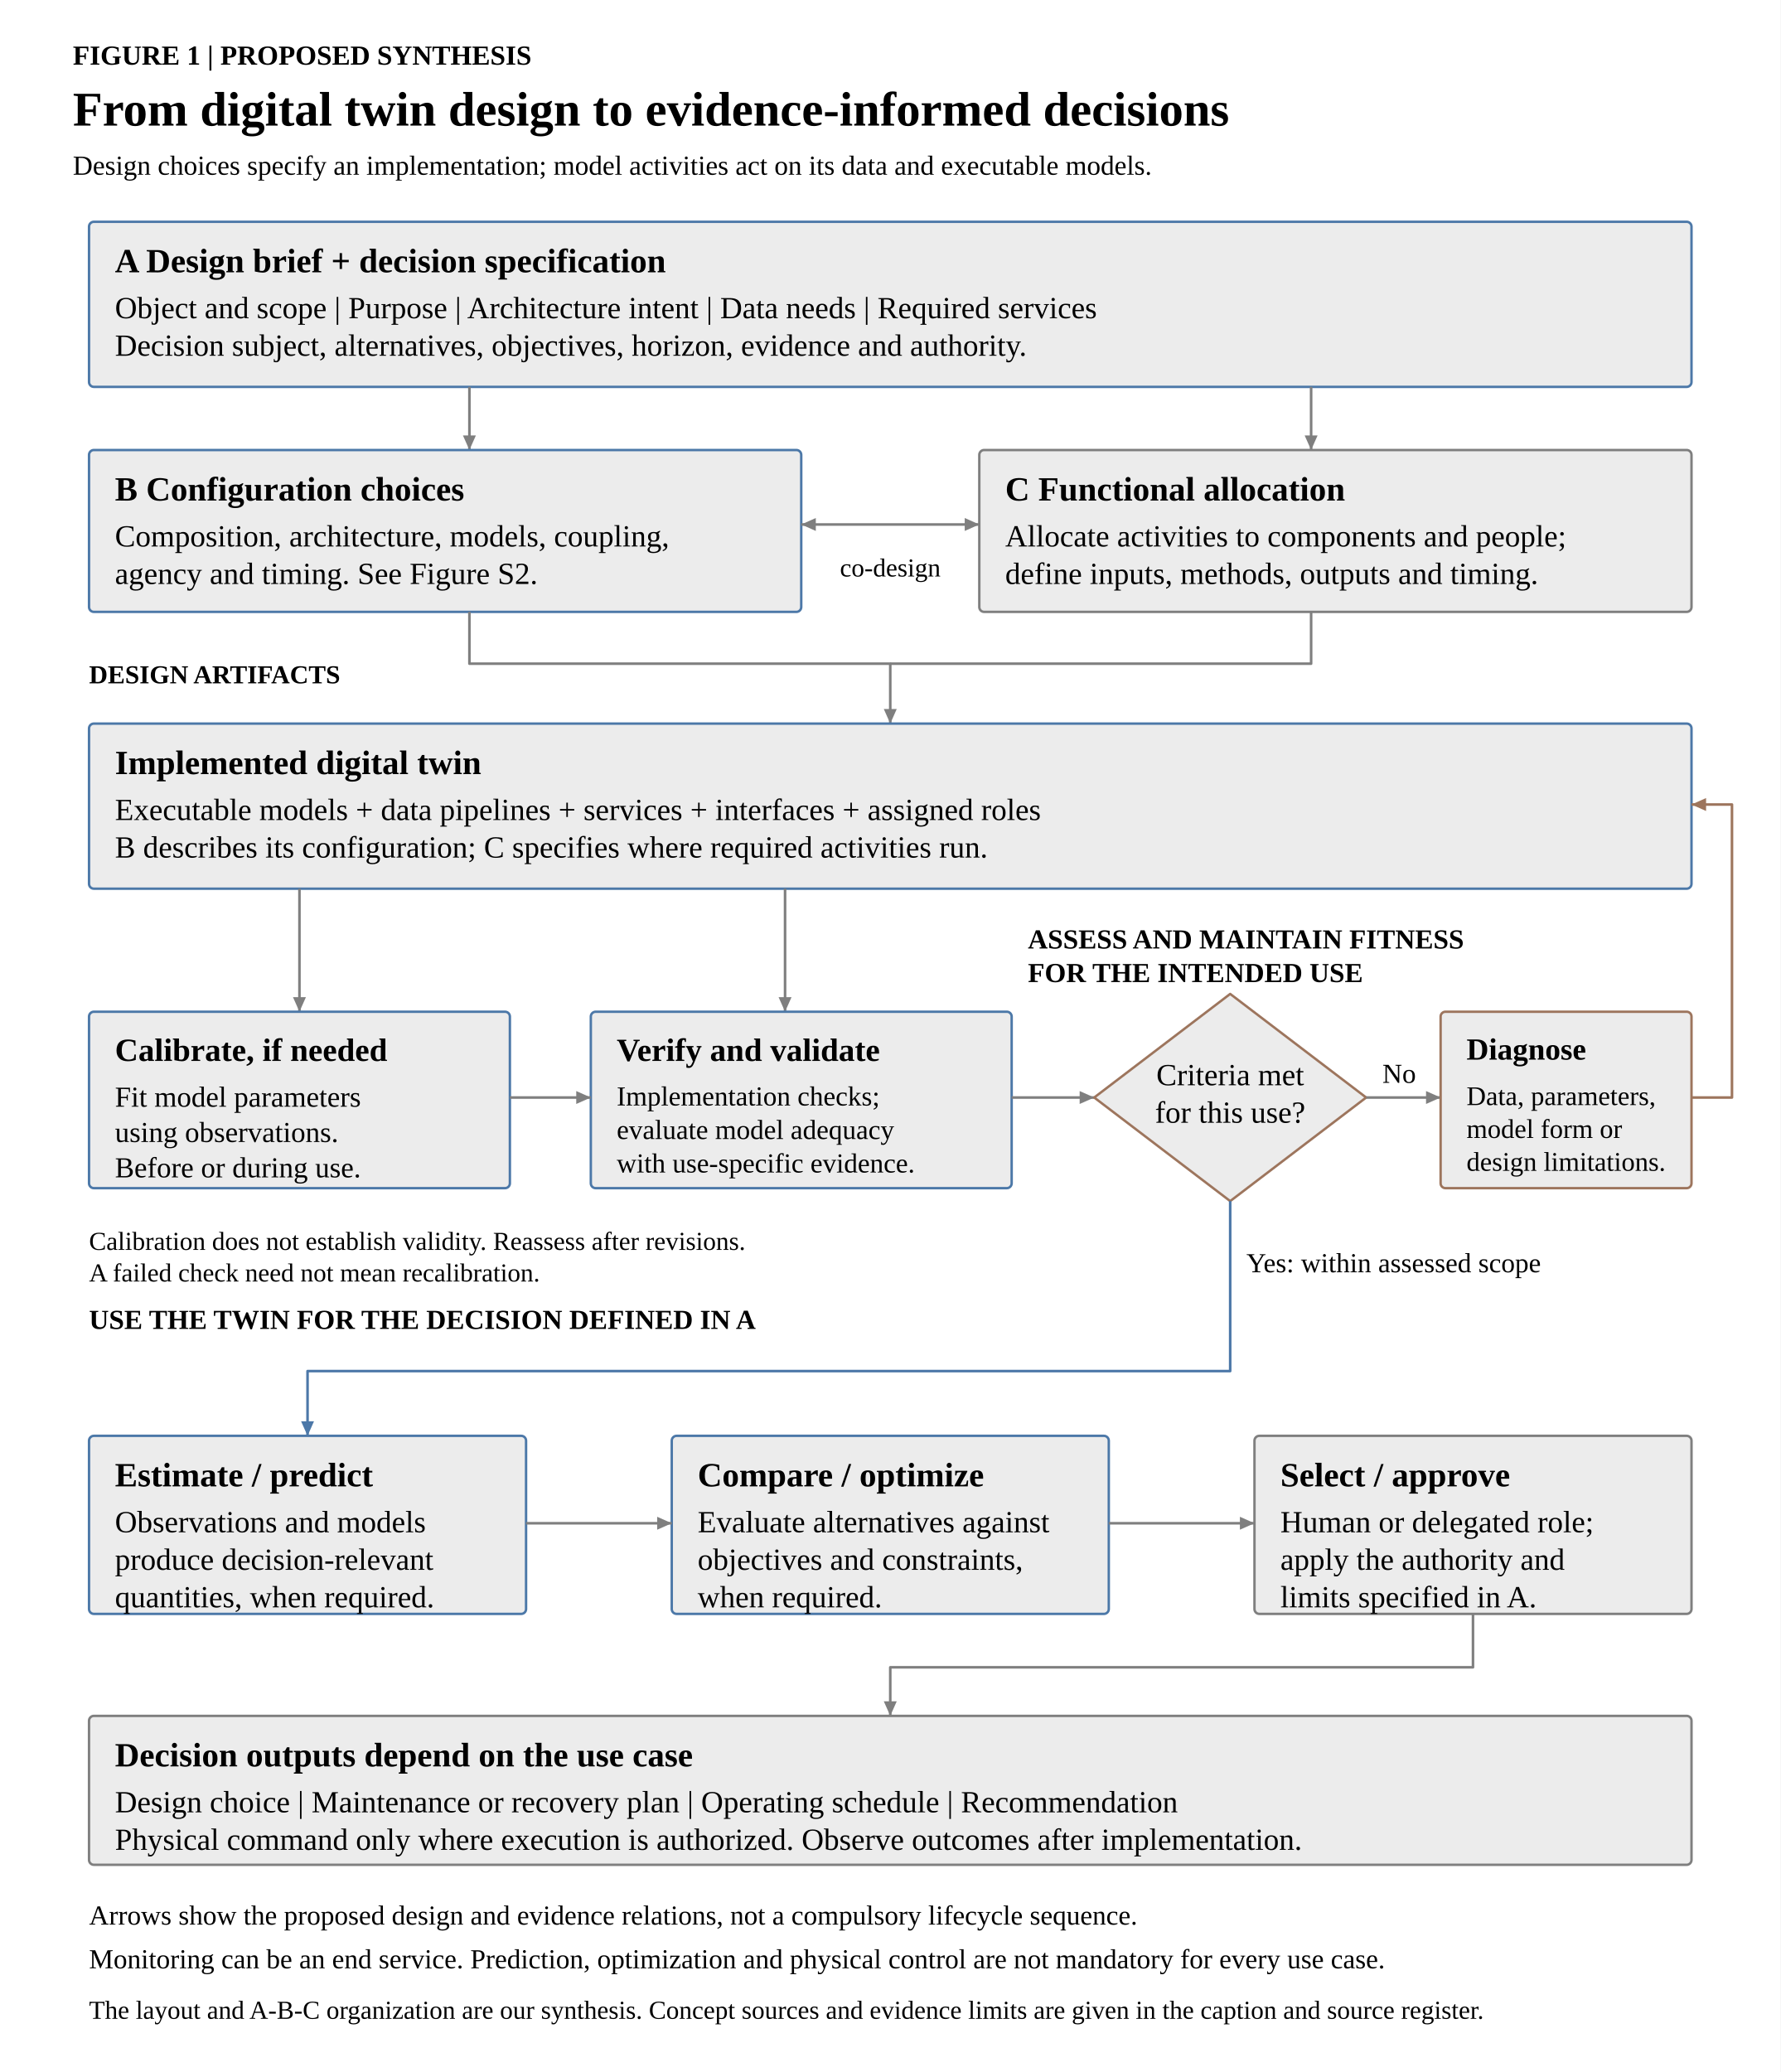
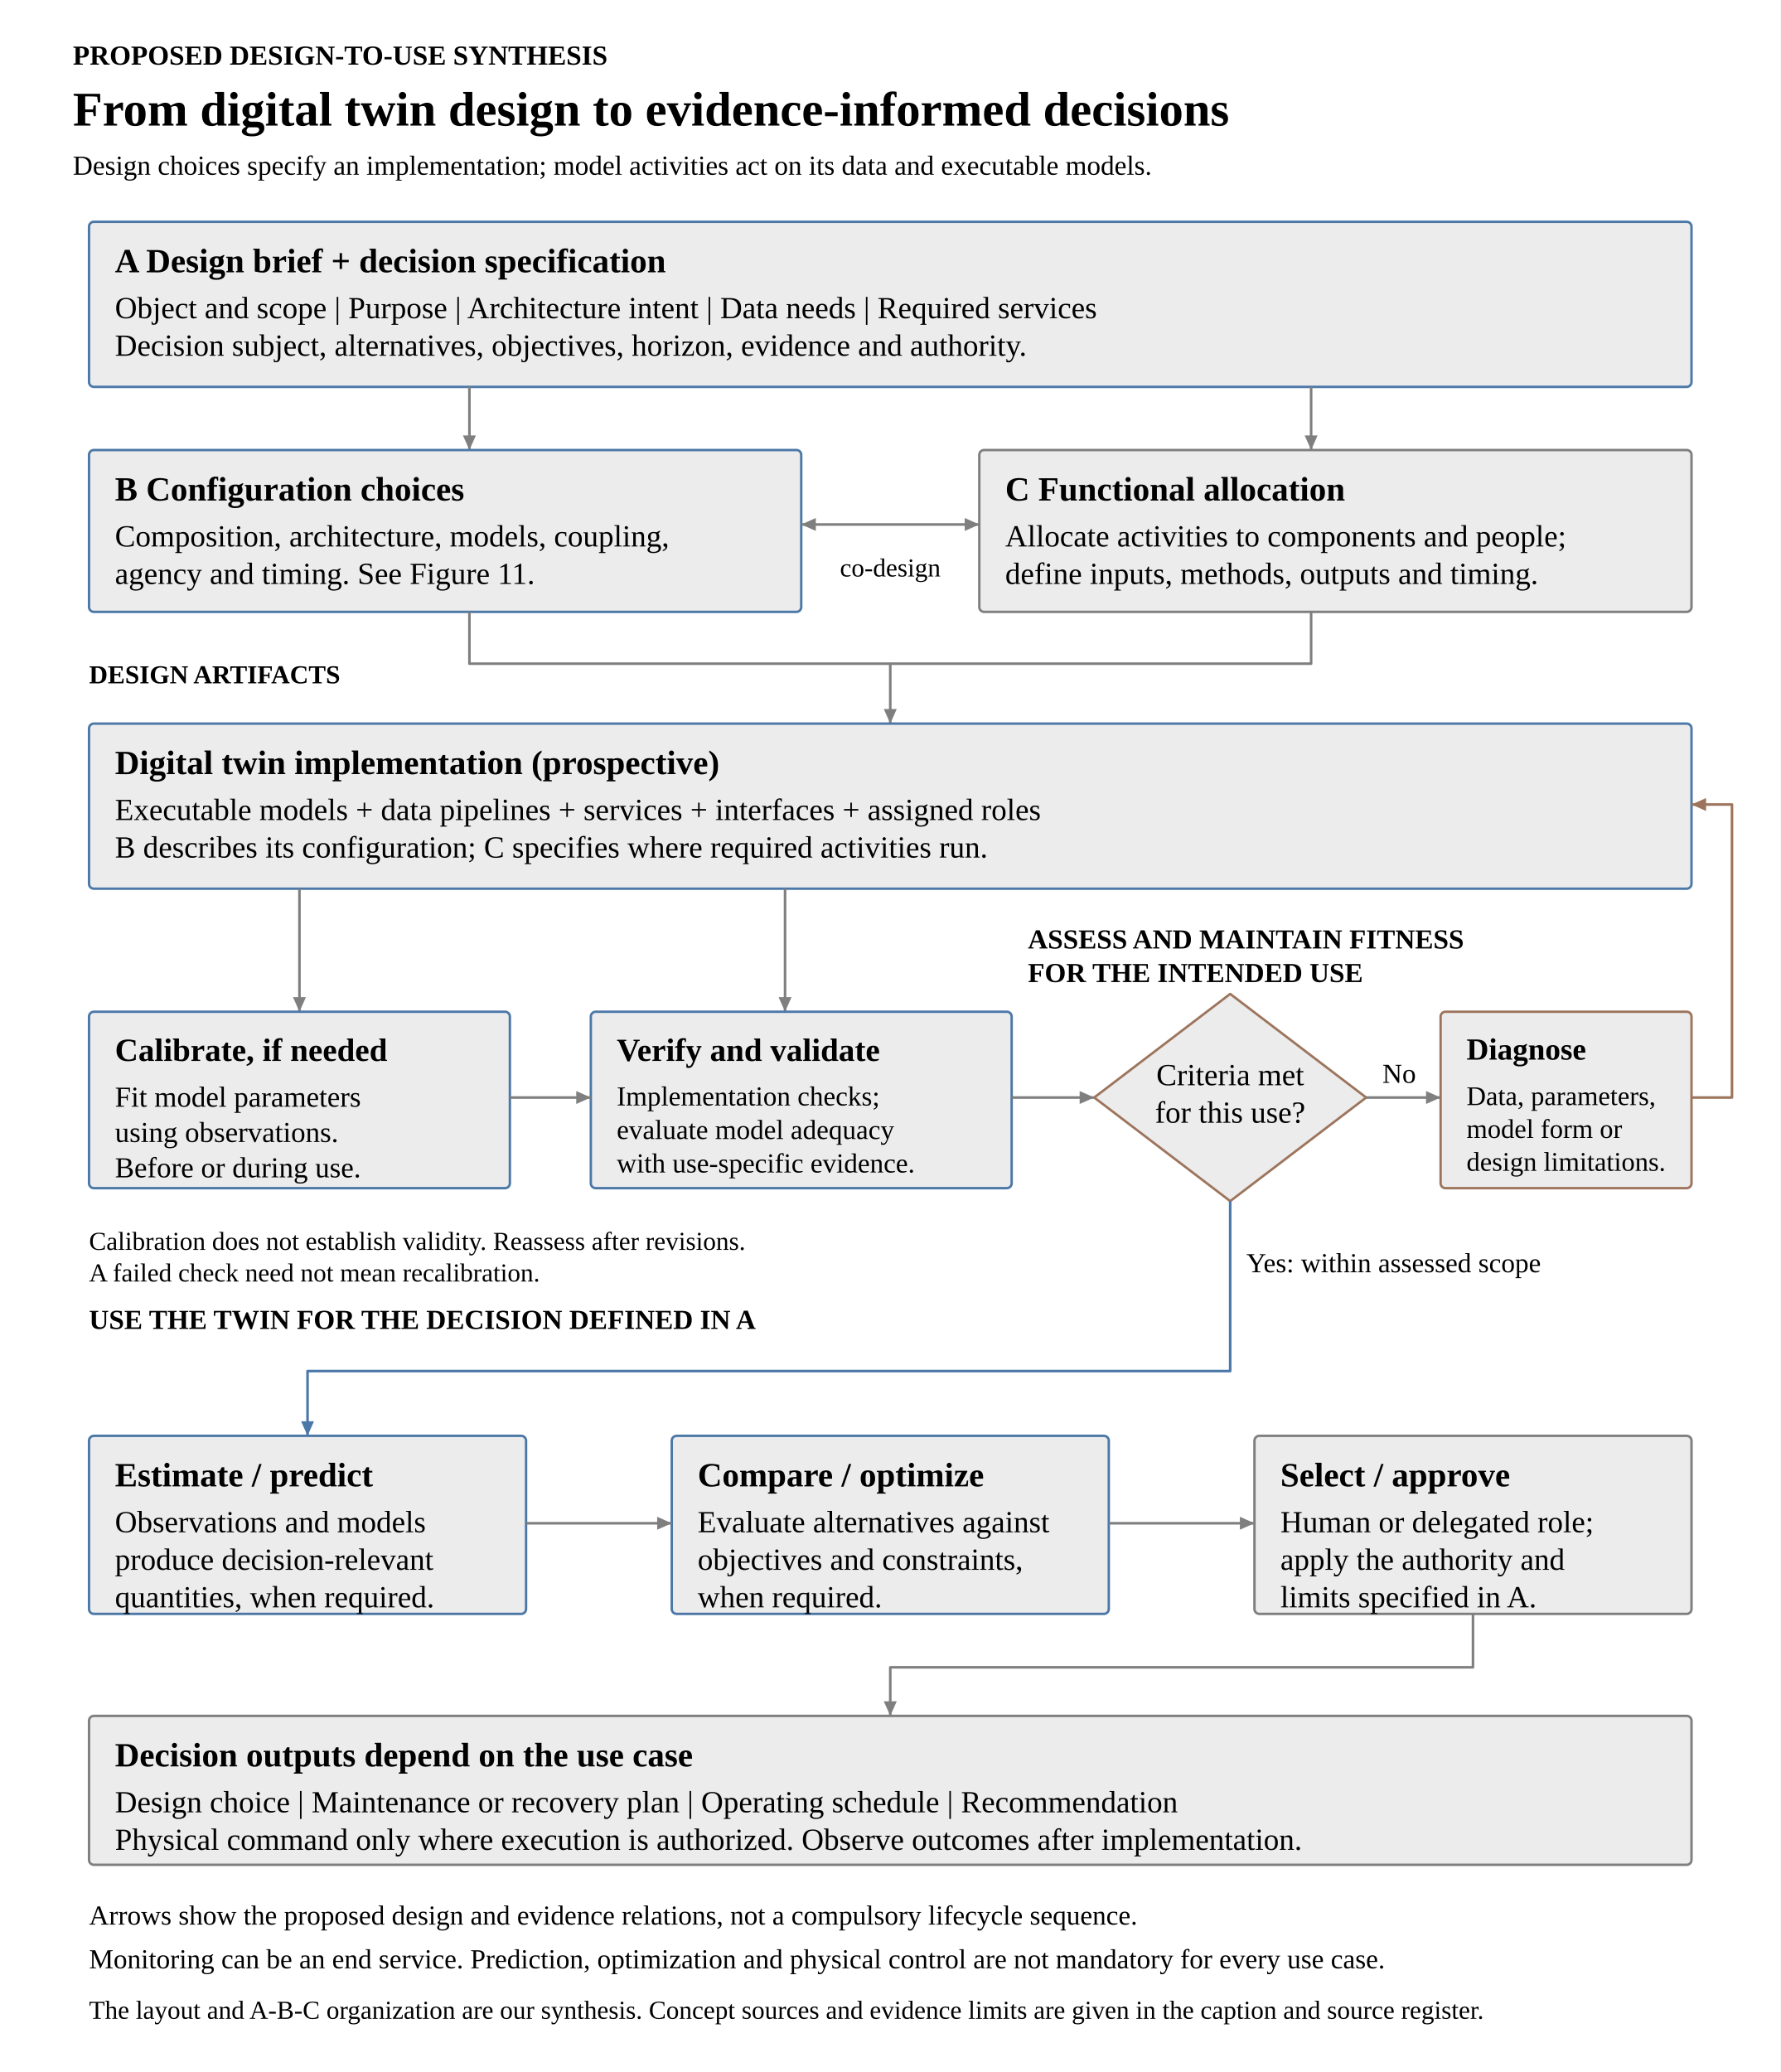
<svg xmlns="http://www.w3.org/2000/svg" width="190mm" height="221.091mm" viewBox="0 0 1100 1280" role="img">
  <rect x="0" y="0" width="1100" height="1280" rx="0" fill="#ffffff" stroke="none" stroke-width="1" />
-   <text x="45" y="39.94" font-family="Times New Roman, Liberation Serif, serif" font-size="17" font-weight="bold" font-style="normal" text-anchor="start" fill="#000000">FIGURE 1  |  PROPOSED SYNTHESIS</text>
+   <text x="45" y="39.94" font-family="Times New Roman, Liberation Serif, serif" font-size="17" font-weight="bold" font-style="normal" text-anchor="start" fill="#000000">PROPOSED DESIGN-TO-USE SYNTHESIS</text>
  <text x="45" y="77.6" font-family="Times New Roman, Liberation Serif, serif" font-size="30" font-weight="bold" font-style="normal" text-anchor="start" fill="#000000">From digital twin design to evidence-informed decisions</text>
  <text x="45" y="107.94" font-family="Times New Roman, Liberation Serif, serif" font-size="17" font-weight="normal" font-style="normal" text-anchor="start" fill="#000000">Design choices specify an implementation; model activities act on its data and executable models.</text>
  <rect x="55" y="137" width="990" height="102" rx="3" fill="#ececec" stroke="#4c78a8" stroke-width="1.5" />
  <text x="71" y="168.22" font-family="Times New Roman, Liberation Serif, serif" font-size="21" font-weight="bold" font-style="normal" text-anchor="start" fill="#000000">A  Design brief + decision specification</text>
  <text x="71" y="196.58" font-family="Times New Roman, Liberation Serif, serif" font-size="19" font-weight="normal" font-style="normal" text-anchor="start" fill="#000000">Object and scope | Purpose | Architecture intent | Data needs | Required services</text>
  <text x="71" y="219.76" font-family="Times New Roman, Liberation Serif, serif" font-size="19" font-weight="normal" font-style="normal" text-anchor="start" fill="#000000">Decision subject, alternatives, objectives, horizon, evidence and authority. </text>
  <polyline points="290,239 290,278" fill="none" stroke="#7f7f7f" stroke-width="1.6" stroke-linejoin="round" />
  <polygon points="290,278 294.0,269.0 286.0,269.0" fill="#7f7f7f" stroke="none" stroke-width="1" stroke-linejoin="round" />
  <polyline points="810,239 810,278" fill="none" stroke="#7f7f7f" stroke-width="1.6" stroke-linejoin="round" />
  <polygon points="810,278 814.0,269.0 806.0,269.0" fill="#7f7f7f" stroke="none" stroke-width="1" stroke-linejoin="round" />
  <rect x="55" y="278" width="440" height="100" rx="3" fill="#ececec" stroke="#4c78a8" stroke-width="1.5" />
  <text x="71" y="309.22" font-family="Times New Roman, Liberation Serif, serif" font-size="21" font-weight="bold" font-style="normal" text-anchor="start" fill="#000000">B  Configuration choices</text>
  <text x="71" y="337.58" font-family="Times New Roman, Liberation Serif, serif" font-size="19" font-weight="normal" font-style="normal" text-anchor="start" fill="#000000">Composition, architecture, models, coupling,</text>
-   <text x="71" y="360.76" font-family="Times New Roman, Liberation Serif, serif" font-size="19" font-weight="normal" font-style="normal" text-anchor="start" fill="#000000">agency and timing. See Figure S2.</text>
+   <text x="71" y="360.76" font-family="Times New Roman, Liberation Serif, serif" font-size="19" font-weight="normal" font-style="normal" text-anchor="start" fill="#000000">agency and timing. See Figure 11.</text>
  <rect x="605" y="278" width="440" height="100" rx="3" fill="#ececec" stroke="#7f7f7f" stroke-width="1.5" />
  <text x="621" y="309.22" font-family="Times New Roman, Liberation Serif, serif" font-size="21" font-weight="bold" font-style="normal" text-anchor="start" fill="#000000">C  Functional allocation</text>
  <text x="621" y="337.58" font-family="Times New Roman, Liberation Serif, serif" font-size="19" font-weight="normal" font-style="normal" text-anchor="start" fill="#000000">Allocate activities to components and people;</text>
  <text x="621" y="360.76" font-family="Times New Roman, Liberation Serif, serif" font-size="19" font-weight="normal" font-style="normal" text-anchor="start" fill="#000000">define inputs, methods, outputs and timing. </text>
  <polyline points="495,324 605,324" fill="none" stroke="#7f7f7f" stroke-width="1.6" stroke-linejoin="round" />
  <polygon points="605,324 596.0,320.0 596.0,328.0" fill="#7f7f7f" stroke="none" stroke-width="1" stroke-linejoin="round" />
  <polygon points="495,324 504.0,328.0 504.0,320.0" fill="#7f7f7f" stroke="none" stroke-width="1" stroke-linejoin="round" />
  <text x="550" y="356.12" font-family="Times New Roman, Liberation Serif, serif" font-size="16" font-weight="normal" font-style="normal" text-anchor="middle" fill="#000000">co-design</text>
  <polyline points="290,378 290,410 550,410 550,447" fill="none" stroke="#7f7f7f" stroke-width="1.6" stroke-linejoin="round" />
  <polygon points="550,447 554.0,438.0 546.0,438.0" fill="#7f7f7f" stroke="none" stroke-width="1" stroke-linejoin="round" />
  <polyline points="810,378 810,410 550,410" fill="none" stroke="#7f7f7f" stroke-width="1.6" stroke-linejoin="round" />
  <text x="55" y="422.12" font-family="Times New Roman, Liberation Serif, serif" font-size="16" font-weight="bold" font-style="normal" text-anchor="start" fill="#000000">DESIGN ARTIFACTS</text>
  <rect x="55" y="447" width="990" height="102" rx="3" fill="#ececec" stroke="#4c78a8" stroke-width="1.5" />
-   <text x="71" y="478.22" font-family="Times New Roman, Liberation Serif, serif" font-size="21" font-weight="bold" font-style="normal" text-anchor="start" fill="#000000">Implemented digital twin</text>
+   <text x="71" y="478.22" font-family="Times New Roman, Liberation Serif, serif" font-size="21" font-weight="bold" font-style="normal" text-anchor="start" fill="#000000">Digital twin implementation (prospective)</text>
  <text x="71" y="506.58" font-family="Times New Roman, Liberation Serif, serif" font-size="19" font-weight="normal" font-style="normal" text-anchor="start" fill="#000000">Executable models + data pipelines + services + interfaces + assigned roles</text>
  <text x="71" y="529.76" font-family="Times New Roman, Liberation Serif, serif" font-size="19" font-weight="normal" font-style="normal" text-anchor="start" fill="#000000">B describes its configuration; C specifies where required activities run. </text>
  <text x="635" y="585.94" font-family="Times New Roman, Liberation Serif, serif" font-size="17" font-weight="bold" font-style="normal" text-anchor="start" fill="#000000">ASSESS AND MAINTAIN FITNESS</text>
  <text x="635" y="606.68" font-family="Times New Roman, Liberation Serif, serif" font-size="17" font-weight="bold" font-style="normal" text-anchor="start" fill="#000000">FOR THE INTENDED USE</text>
  <polyline points="185,549 185,625" fill="none" stroke="#7f7f7f" stroke-width="1.6" stroke-linejoin="round" />
  <polygon points="185,625 189.0,616.0 181.0,616.0" fill="#7f7f7f" stroke="none" stroke-width="1" stroke-linejoin="round" />
  <polyline points="485,549 485,625" fill="none" stroke="#7f7f7f" stroke-width="1.6" stroke-linejoin="round" />
  <polygon points="485,625 489.0,616.0 481.0,616.0" fill="#7f7f7f" stroke="none" stroke-width="1" stroke-linejoin="round" />
  <rect x="55" y="625" width="260" height="109" rx="3" fill="#ececec" stroke="#4c78a8" stroke-width="1.5" />
  <text x="71" y="655.4" font-family="Times New Roman, Liberation Serif, serif" font-size="20" font-weight="bold" font-style="normal" text-anchor="start" fill="#000000">Calibrate, if needed</text>
  <text x="71" y="683.666" font-family="Times New Roman, Liberation Serif, serif" font-size="17.886" font-weight="normal" font-style="normal" text-anchor="start" fill="#000000">Fit model parameters</text>
  <text x="71" y="705.487" font-family="Times New Roman, Liberation Serif, serif" font-size="17.886" font-weight="normal" font-style="normal" text-anchor="start" fill="#000000">using observations.</text>
  <text x="71" y="727.308" font-family="Times New Roman, Liberation Serif, serif" font-size="17.886" font-weight="normal" font-style="normal" text-anchor="start" fill="#000000">Before or during use. </text>
  <rect x="365" y="625" width="260" height="109" rx="3" fill="#ececec" stroke="#4c78a8" stroke-width="1.5" />
  <text x="381" y="655.4" font-family="Times New Roman, Liberation Serif, serif" font-size="20" font-weight="bold" font-style="normal" text-anchor="start" fill="#000000">Verify and validate</text>
  <text x="381" y="682.911" font-family="Times New Roman, Liberation Serif, serif" font-size="16.965" font-weight="normal" font-style="normal" text-anchor="start" fill="#000000">Implementation checks;</text>
  <text x="381" y="703.609" font-family="Times New Roman, Liberation Serif, serif" font-size="16.965" font-weight="normal" font-style="normal" text-anchor="start" fill="#000000">evaluate model adequacy</text>
  <text x="381" y="724.306" font-family="Times New Roman, Liberation Serif, serif" font-size="16.965" font-weight="normal" font-style="normal" text-anchor="start" fill="#000000">with use-specific evidence. </text>
  <polyline points="315,678 365,678" fill="none" stroke="#7f7f7f" stroke-width="1.6" stroke-linejoin="round" />
  <polygon points="365,678 356.0,674.0 356.0,682.0" fill="#7f7f7f" stroke="none" stroke-width="1" stroke-linejoin="round" />
  <polyline points="625,678 676,678" fill="none" stroke="#7f7f7f" stroke-width="1.6" stroke-linejoin="round" />
  <polygon points="676,678 667.0,674.0 667.0,682.0" fill="#7f7f7f" stroke="none" stroke-width="1" stroke-linejoin="round" />
  <polygon points="760.0,614 844,678.0 760.0,742 676,678.0" fill="#ececec" stroke="#9d755d" stroke-width="1.5" stroke-linejoin="round" />
  <text x="760.0" y="670.4" font-family="Times New Roman, Liberation Serif, serif" font-size="19" font-weight="normal" font-style="normal" text-anchor="middle" fill="#000000">Criteria met</text>
  <text x="760.0" y="693.58" font-family="Times New Roman, Liberation Serif, serif" font-size="19" font-weight="normal" font-style="normal" text-anchor="middle" fill="#000000">for this use?</text>
  <polyline points="844,678 890,678" fill="none" stroke="#7f7f7f" stroke-width="1.6" stroke-linejoin="round" />
  <polygon points="890,678 881.0,674.0 881.0,682.0" fill="#7f7f7f" stroke="none" stroke-width="1" stroke-linejoin="round" />
  <text x="854" y="668.94" font-family="Times New Roman, Liberation Serif, serif" font-size="17" font-weight="normal" font-style="normal" text-anchor="start" fill="#000000">No</text>
  <rect x="890" y="625" width="155" height="109" rx="3" fill="#ececec" stroke="#9d755d" stroke-width="1.5" />
  <text x="906" y="654.58" font-family="Times New Roman, Liberation Serif, serif" font-size="19" font-weight="bold" font-style="normal" text-anchor="start" fill="#000000">Diagnose</text>
  <text x="906" y="682.651" font-family="Times New Roman, Liberation Serif, serif" font-size="16.647" font-weight="normal" font-style="normal" text-anchor="start" fill="#000000">Data, parameters,</text>
  <text x="906" y="702.96" font-family="Times New Roman, Liberation Serif, serif" font-size="16.647" font-weight="normal" font-style="normal" text-anchor="start" fill="#000000">model form or</text>
  <text x="906" y="723.27" font-family="Times New Roman, Liberation Serif, serif" font-size="16.647" font-weight="normal" font-style="normal" text-anchor="start" fill="#000000">design limitations.</text>
  <polyline points="1045,678 1070,678 1070,497 1045,497" fill="none" stroke="#9d755d" stroke-width="1.6" stroke-linejoin="round" />
  <polygon points="1045,497 1054.0,501.0 1054.0,493.0" fill="#9d755d" stroke="none" stroke-width="1" stroke-linejoin="round" />
  <text x="55" y="772.12" font-family="Times New Roman, Liberation Serif, serif" font-size="16" font-weight="normal" font-style="normal" text-anchor="start" fill="#000000">Calibration does not establish validity. Reassess after revisions.</text>
  <text x="55" y="791.64" font-family="Times New Roman, Liberation Serif, serif" font-size="16" font-weight="normal" font-style="normal" text-anchor="start" fill="#000000">A failed check need not mean recalibration.</text>
  <text x="55" y="820.94" font-family="Times New Roman, Liberation Serif, serif" font-size="17" font-weight="bold" font-style="normal" text-anchor="start" fill="#000000">USE THE TWIN FOR THE DECISION DEFINED IN A</text>
  <polyline points="760,742 760,847 190,847 190,887" fill="none" stroke="#4c78a8" stroke-width="1.6" stroke-linejoin="round" />
  <polygon points="190,887 194.0,878.0 186.0,878.0" fill="#4c78a8" stroke="none" stroke-width="1" stroke-linejoin="round" />
  <text x="770" y="785.94" font-family="Times New Roman, Liberation Serif, serif" font-size="17" font-weight="normal" font-style="normal" text-anchor="start" fill="#000000">Yes: within assessed scope</text>
  <rect x="55" y="887" width="270" height="110" rx="3" fill="#ececec" stroke="#4c78a8" stroke-width="1.5" />
  <text x="71" y="918.22" font-family="Times New Roman, Liberation Serif, serif" font-size="21" font-weight="bold" font-style="normal" text-anchor="start" fill="#000000">Estimate / predict</text>
  <text x="71" y="946.58" font-family="Times New Roman, Liberation Serif, serif" font-size="19" font-weight="normal" font-style="normal" text-anchor="start" fill="#000000">Observations and models</text>
  <text x="71" y="969.76" font-family="Times New Roman, Liberation Serif, serif" font-size="19" font-weight="normal" font-style="normal" text-anchor="start" fill="#000000">produce decision-relevant</text>
  <text x="71" y="992.94" font-family="Times New Roman, Liberation Serif, serif" font-size="19" font-weight="normal" font-style="normal" text-anchor="start" fill="#000000">quantities, when required. </text>
  <rect x="415" y="887" width="270" height="110" rx="3" fill="#ececec" stroke="#4c78a8" stroke-width="1.5" />
  <text x="431" y="918.22" font-family="Times New Roman, Liberation Serif, serif" font-size="21" font-weight="bold" font-style="normal" text-anchor="start" fill="#000000">Compare / optimize</text>
  <text x="431" y="946.58" font-family="Times New Roman, Liberation Serif, serif" font-size="19" font-weight="normal" font-style="normal" text-anchor="start" fill="#000000">Evaluate alternatives against</text>
  <text x="431" y="969.76" font-family="Times New Roman, Liberation Serif, serif" font-size="19" font-weight="normal" font-style="normal" text-anchor="start" fill="#000000">objectives and constraints,</text>
  <text x="431" y="992.94" font-family="Times New Roman, Liberation Serif, serif" font-size="19" font-weight="normal" font-style="normal" text-anchor="start" fill="#000000">when required. </text>
  <rect x="775" y="887" width="270" height="110" rx="3" fill="#ececec" stroke="#7f7f7f" stroke-width="1.5" />
  <text x="791" y="918.22" font-family="Times New Roman, Liberation Serif, serif" font-size="21" font-weight="bold" font-style="normal" text-anchor="start" fill="#000000">Select / approve</text>
  <text x="791" y="946.58" font-family="Times New Roman, Liberation Serif, serif" font-size="19" font-weight="normal" font-style="normal" text-anchor="start" fill="#000000">Human or delegated role;</text>
  <text x="791" y="969.76" font-family="Times New Roman, Liberation Serif, serif" font-size="19" font-weight="normal" font-style="normal" text-anchor="start" fill="#000000">apply the authority and</text>
  <text x="791" y="992.94" font-family="Times New Roman, Liberation Serif, serif" font-size="19" font-weight="normal" font-style="normal" text-anchor="start" fill="#000000">limits specified in A. </text>
  <polyline points="325,941 415,941" fill="none" stroke="#7f7f7f" stroke-width="1.6" stroke-linejoin="round" />
  <polygon points="415,941 406.0,937.0 406.0,945.0" fill="#7f7f7f" stroke="none" stroke-width="1" stroke-linejoin="round" />
  <polyline points="685,941 775,941" fill="none" stroke="#7f7f7f" stroke-width="1.6" stroke-linejoin="round" />
  <polygon points="775,941 766.0,937.0 766.0,945.0" fill="#7f7f7f" stroke="none" stroke-width="1" stroke-linejoin="round" />
  <polyline points="910,997 910,1030 550,1030 550,1060" fill="none" stroke="#7f7f7f" stroke-width="1.6" stroke-linejoin="round" />
  <polygon points="550,1060 554.0,1051.0 546.0,1051.0" fill="#7f7f7f" stroke="none" stroke-width="1" stroke-linejoin="round" />
  <rect x="55" y="1060" width="990" height="92" rx="3" fill="#ececec" stroke="#7f7f7f" stroke-width="1.5" />
  <text x="71" y="1091.22" font-family="Times New Roman, Liberation Serif, serif" font-size="21" font-weight="bold" font-style="normal" text-anchor="start" fill="#000000">Decision outputs depend on the use case</text>
  <text x="71" y="1119.58" font-family="Times New Roman, Liberation Serif, serif" font-size="19" font-weight="normal" font-style="normal" text-anchor="start" fill="#000000">Design choice | Maintenance or recovery plan | Operating schedule | Recommendation</text>
  <text x="71" y="1142.76" font-family="Times New Roman, Liberation Serif, serif" font-size="19" font-weight="normal" font-style="normal" text-anchor="start" fill="#000000">Physical command only where execution is authorized. Observe outcomes after implementation. </text>
  <text x="55" y="1188.94" font-family="Times New Roman, Liberation Serif, serif" font-size="17" font-weight="normal" font-style="normal" text-anchor="start" fill="#000000">Arrows show the proposed design and evidence relations, not a compulsory lifecycle sequence.</text>
  <text x="55" y="1215.94" font-family="Times New Roman, Liberation Serif, serif" font-size="17" font-weight="normal" font-style="normal" text-anchor="start" fill="#000000">Monitoring can be an end service. Prediction, optimization and physical control are not mandatory for every use case.</text>
  <text x="55" y="1247.12" font-family="Times New Roman, Liberation Serif, serif" font-size="16" font-weight="normal" font-style="normal" text-anchor="start" fill="#000000">The layout and A-B-C organization are our synthesis. Concept sources and evidence limits are given in the caption and source register.</text>
  <style>text,tspan{font-family:"Times New Roman",serif !important}</style>
  <style>text,tspan{fill:#000000 !important;font-family:"Times New Roman",serif !important}</style>
</svg>
